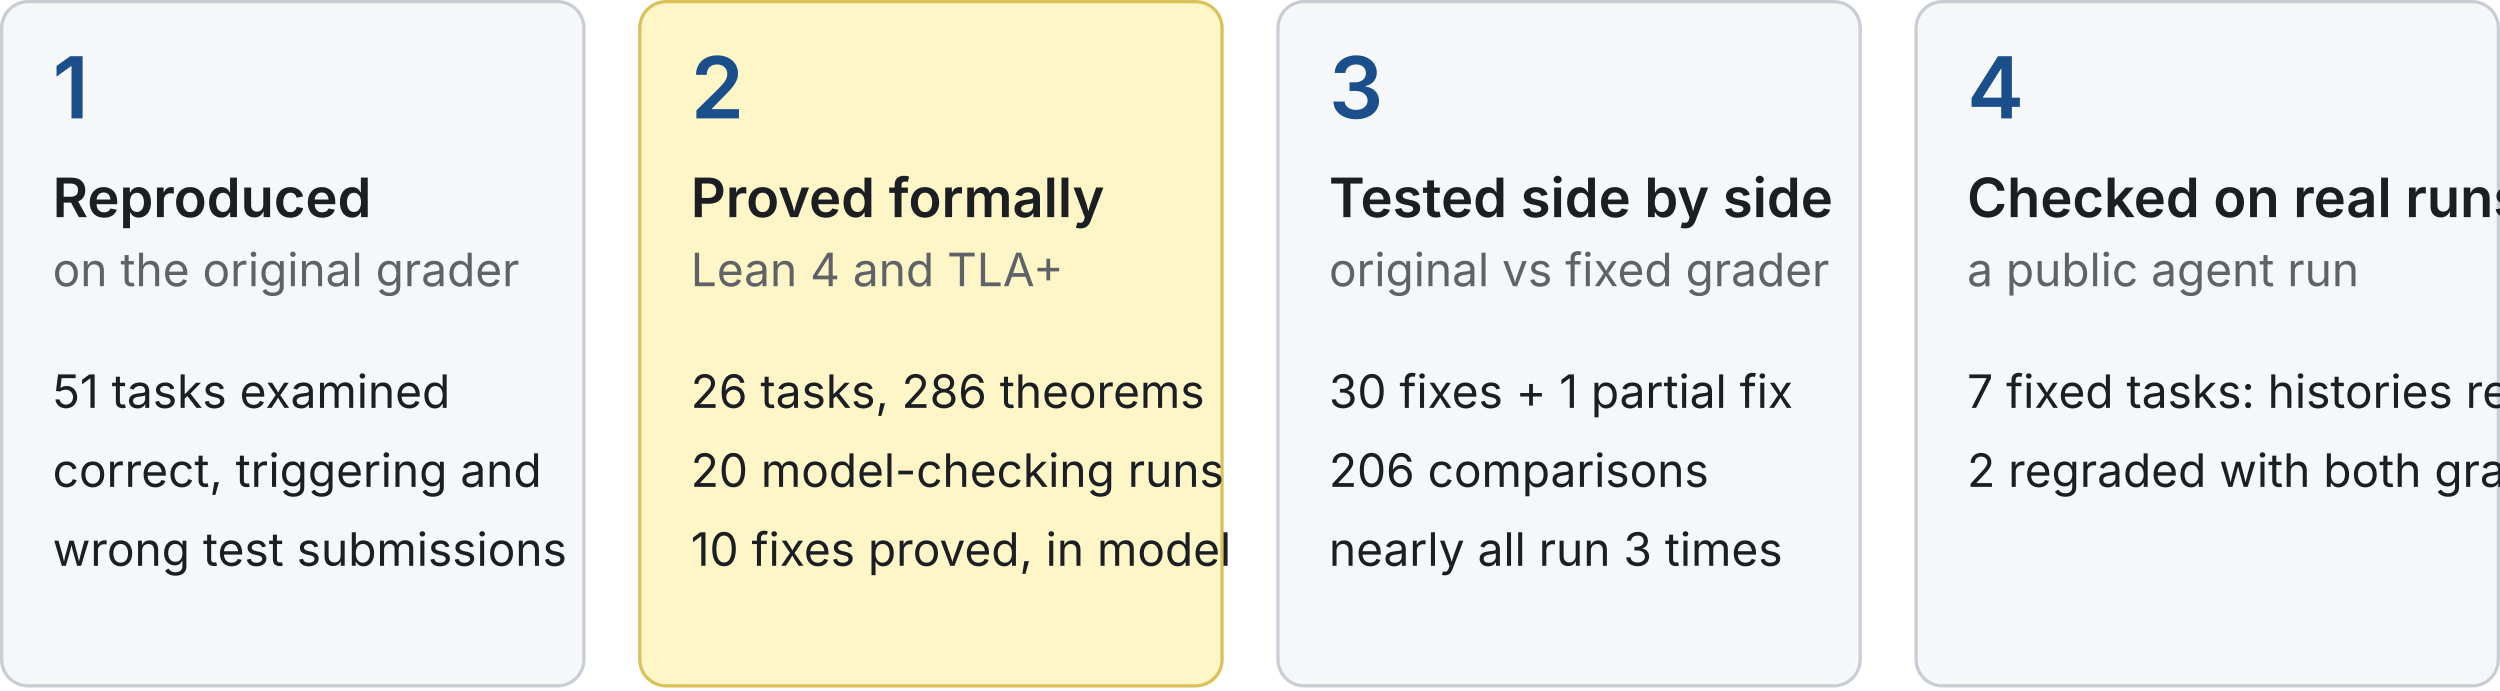
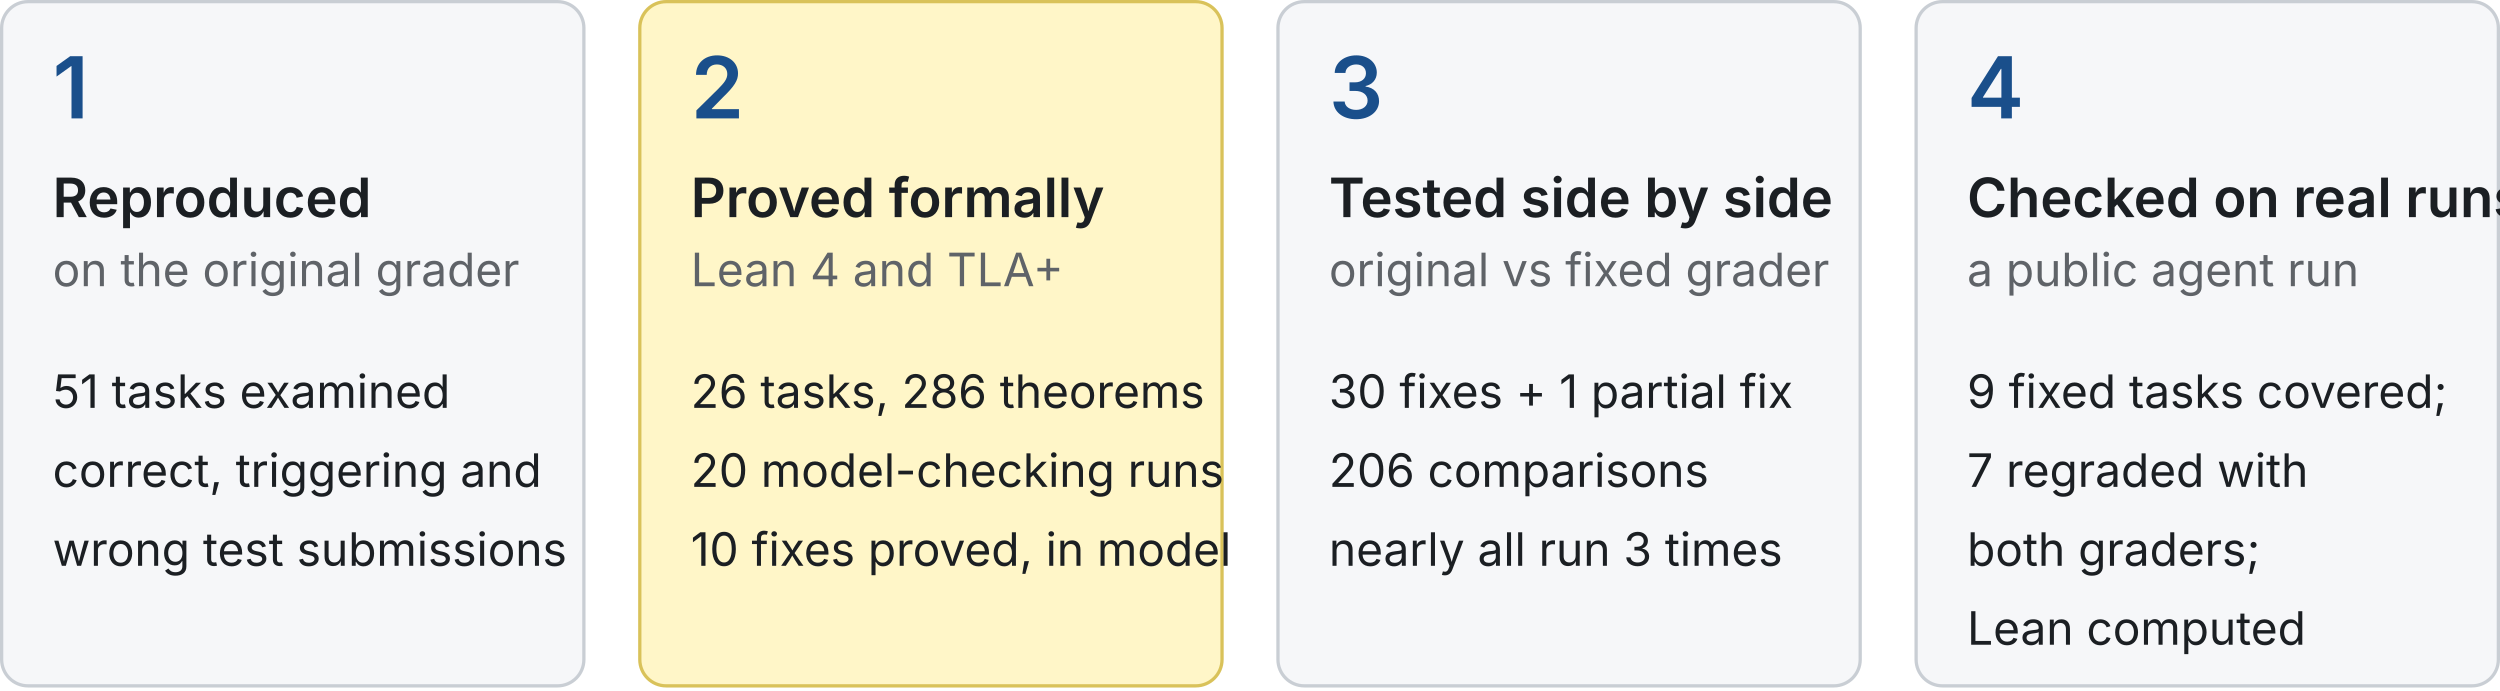
<svg xmlns="http://www.w3.org/2000/svg" viewBox="0 0 760 210" role="img">
  <style>.ink{fill:#1b1f23} .muted{fill:#5f6368} .box{fill:#f6f7f9;stroke:#c9ced4} .hl{fill:#fff6c8;stroke:#d9c25a} .num{fill:#1a4f8b} text{font-family:"IBM Plex Sans",system-ui,-apple-system,"Segoe UI",sans-serif}@media (prefers-color-scheme: dark){.ink{fill:#e2e9ed} .muted{fill:#95a6b1} .box{fill:#1b2630;stroke:#3a4a57} .hl{fill:#3a3418;stroke:#8a7a2a} .num{fill:#6cb6d3}}</style>
  <rect class="box" x="0.5" y="0.5" width="177" height="208" rx="8" />
  <text class="num" x="16" y="36" font-size="26" font-weight="600">1</text>
  <text class="ink" x="16" y="66" font-size="16.5" font-weight="600">Reproduced</text>
  <text class="muted" x="16" y="87" font-size="14">on the original grader</text>
  <text class="ink" x="16" y="124" font-size="14">51 tasks examined</text>
  <text class="ink" x="16" y="148" font-size="14">correct, triggering and</text>
  <text class="ink" x="16" y="172" font-size="14">wrong test submissions</text>
  <rect class="hl" x="194.5" y="0.5" width="177" height="208" rx="8" />
  <text class="num" x="210" y="36" font-size="26" font-weight="600">2</text>
  <text class="ink" x="210" y="66" font-size="16.5" font-weight="600">Proved formally</text>
  <text class="muted" x="210" y="87" font-size="14">Lean 4 and TLA+</text>
  <text class="ink" x="210" y="124" font-size="14">26 tasks, 286 theorems</text>
  <text class="ink" x="210" y="148" font-size="14">20 model-checking runs</text>
  <text class="ink" x="210" y="172" font-size="14">10 fixes proved, in model</text>
  <rect class="box" x="388.5" y="0.5" width="177" height="208" rx="8" />
  <text class="num" x="404" y="36" font-size="26" font-weight="600">3</text>
  <text class="ink" x="404" y="66" font-size="16.5" font-weight="600">Tested side by side</text>
  <text class="muted" x="404" y="87" font-size="14">original vs fixed grader</text>
  <text class="ink" x="404" y="124" font-size="14">30 fixes + 1 partial fix</text>
  <text class="ink" x="404" y="148" font-size="14">206 comparisons</text>
  <text class="ink" x="404" y="172" font-size="14">nearly all run 3 times</text>
  <rect class="box" x="582.5" y="0.5" width="177" height="208" rx="8" />
  <text class="num" x="598" y="36" font-size="26" font-weight="600">4</text>
  <text class="ink" x="598" y="66" font-size="16.5" font-weight="600">Checked on real runs</text>
  <text class="muted" x="598" y="87" font-size="14">a public agent run</text>
-   <text class="ink" x="598" y="124" font-size="14">7 fixed tasks: histories read</text>
-   <text class="ink" x="598" y="148" font-size="14">2 regraded with both graders</text>
-   <text class="ink" x="598" y="172" font-size="14" />
+   <text class="ink" x="598" y="124" font-size="14">9 fixed tasks covered;</text>
+   <text class="ink" x="598" y="148" font-size="14">7 regraded with</text>
+   <text class="ink" x="598" y="172" font-size="14">both graders;</text>
+   <text class="ink" x="598" y="196" font-size="14">Lean computed</text>
</svg>
